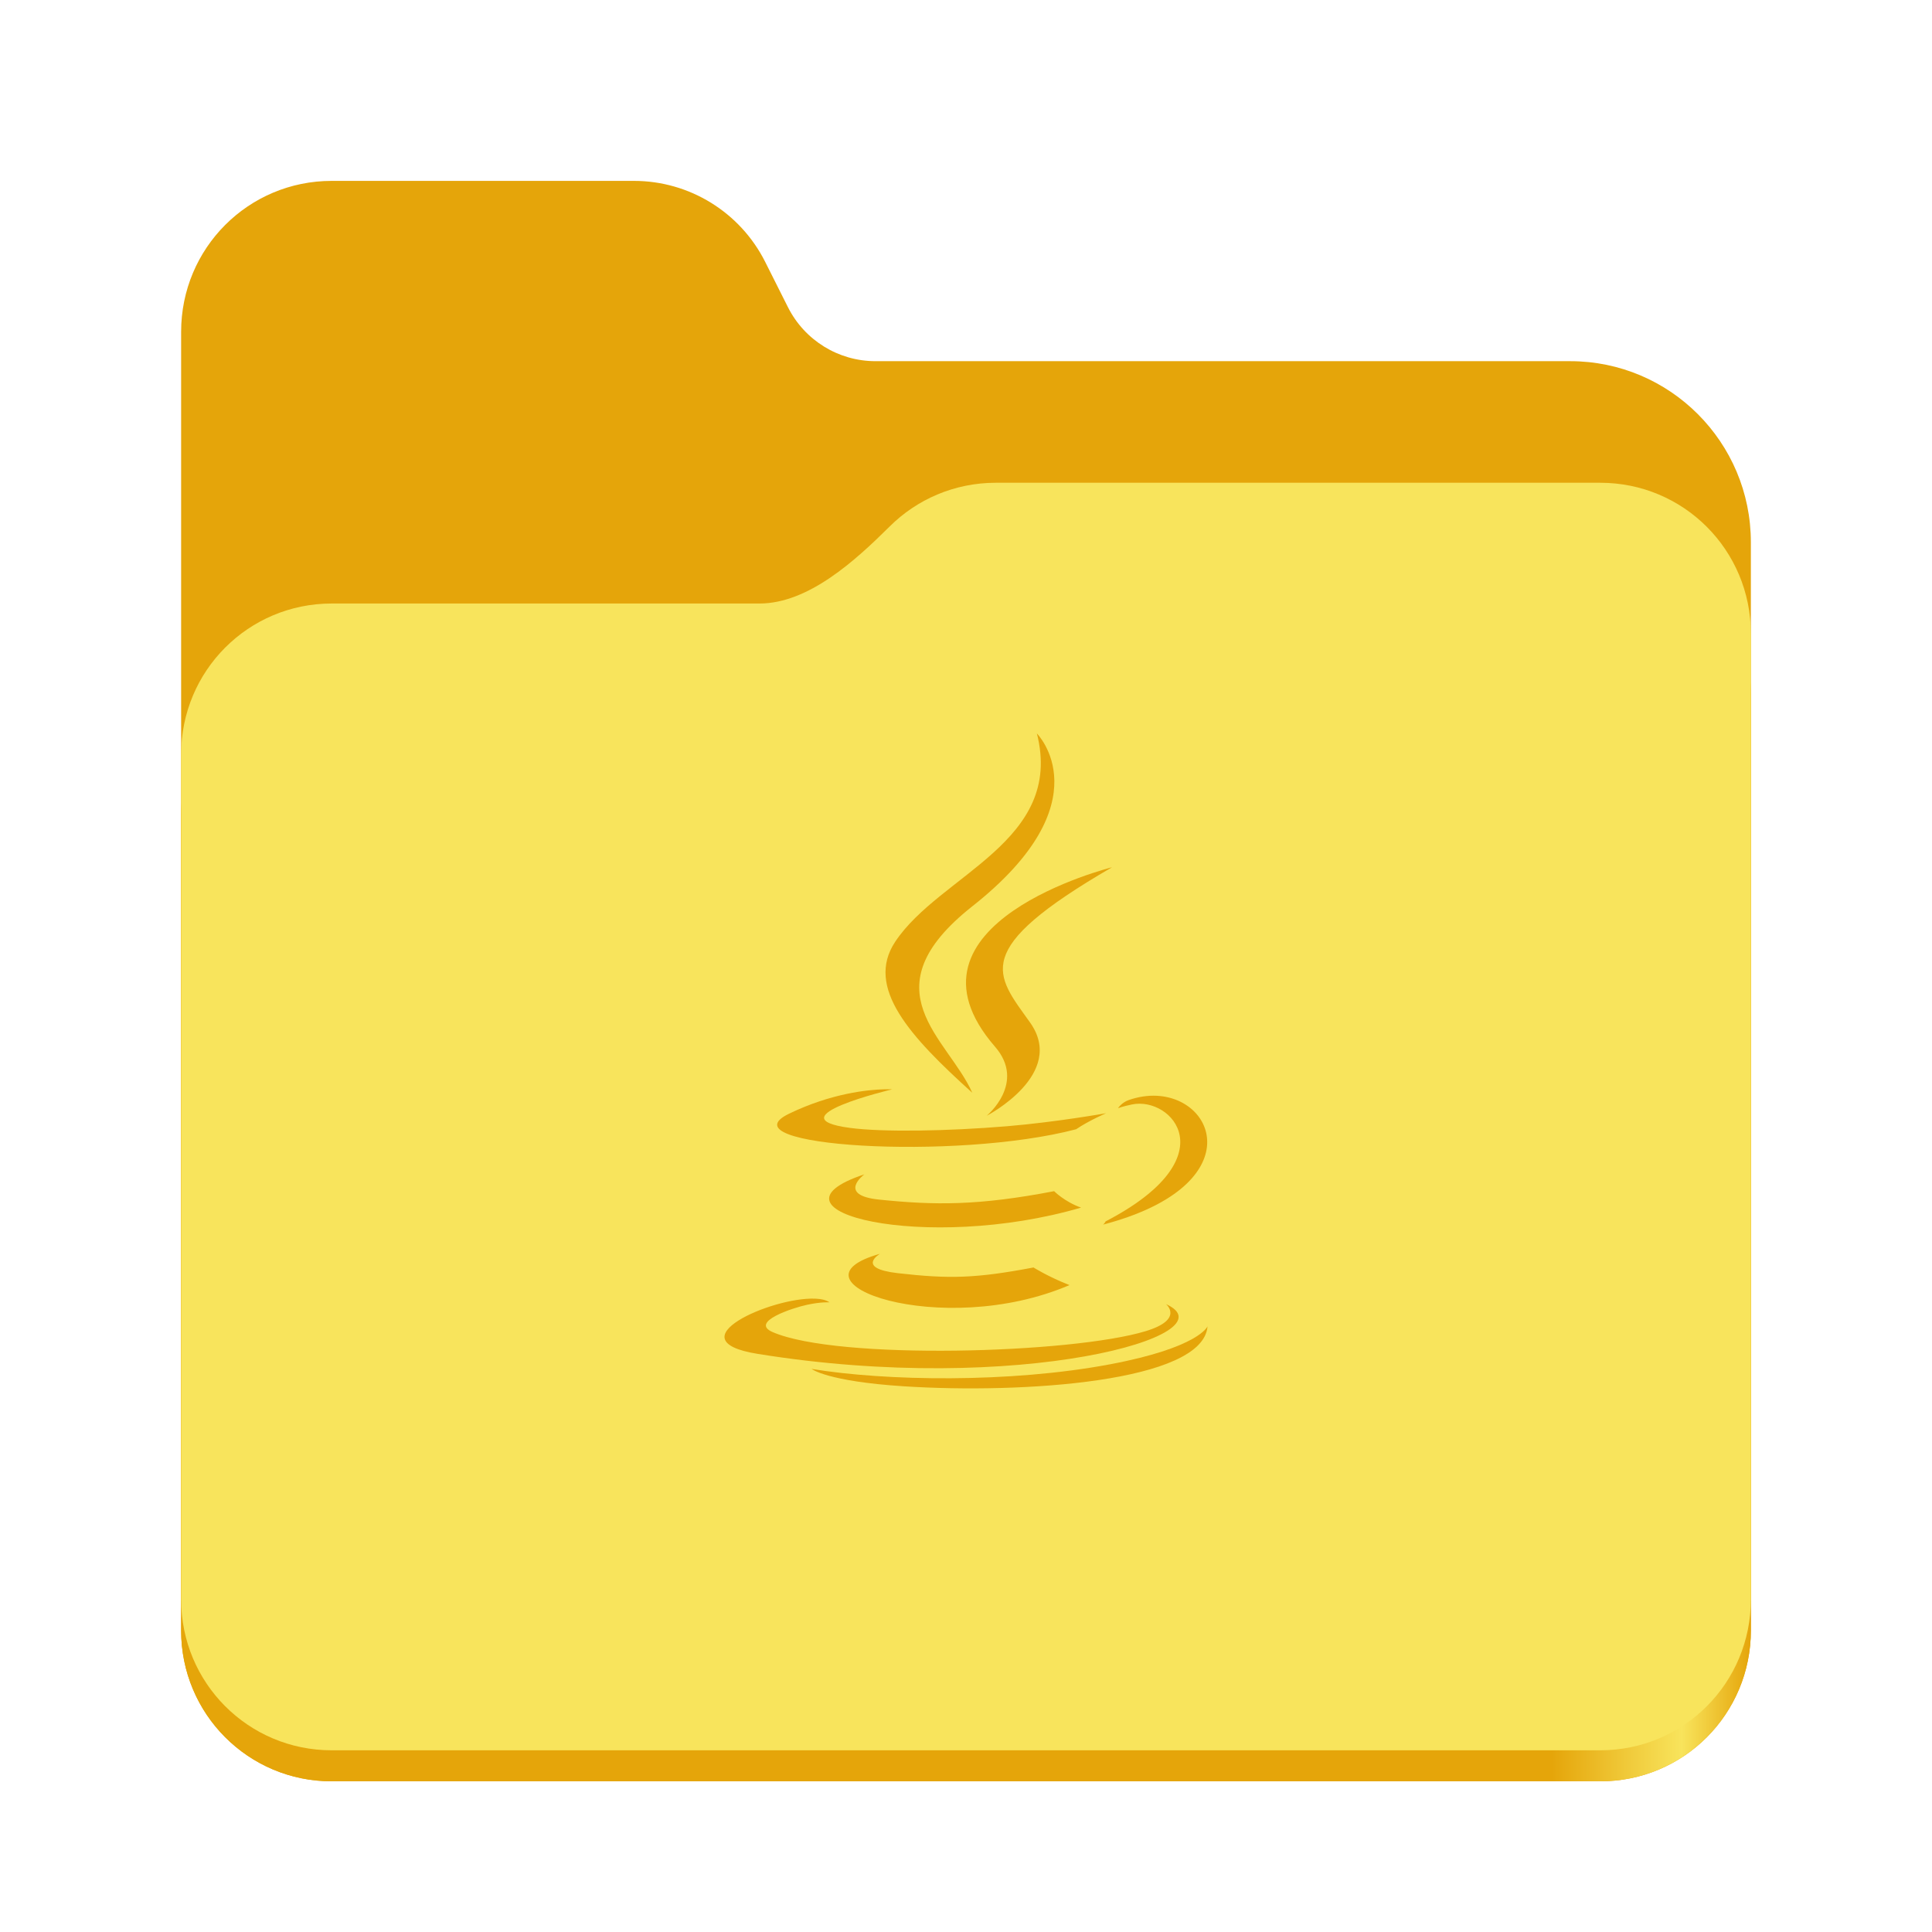
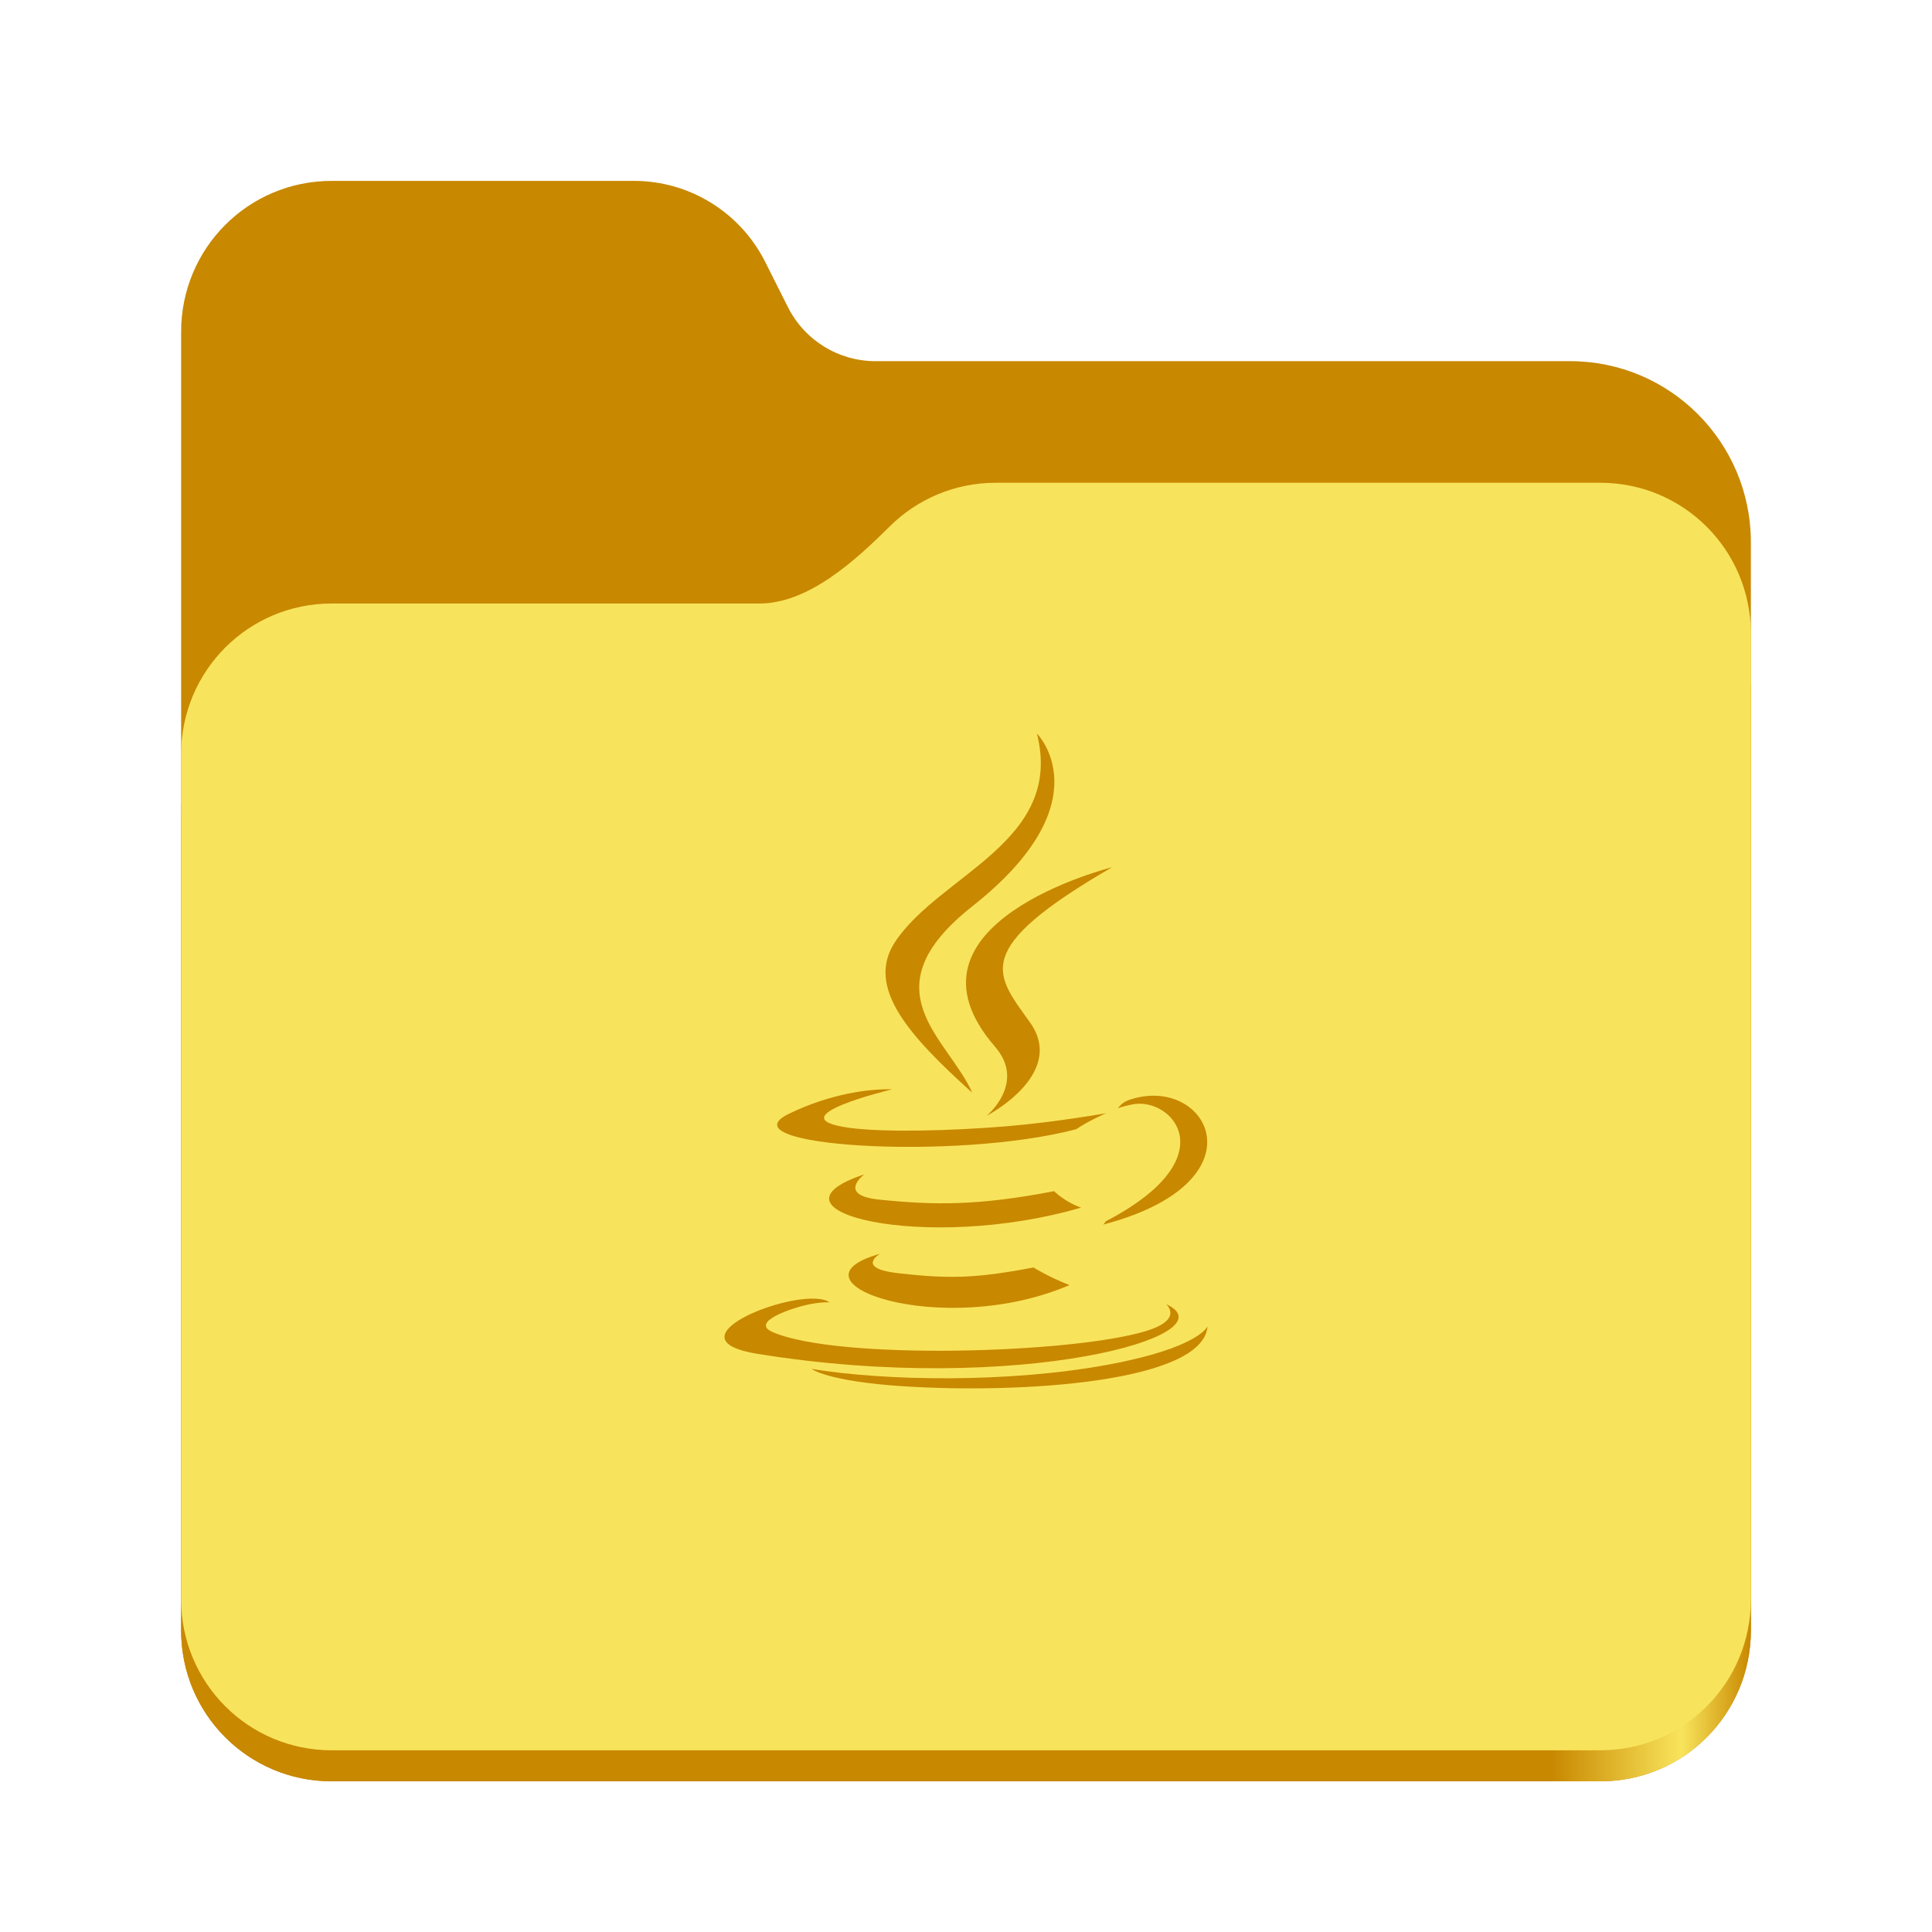
<svg xmlns="http://www.w3.org/2000/svg" xmlns:xlink="http://www.w3.org/1999/xlink" height="128" viewBox="0 0 128 128" width="128" version="1.1" id="svg5248">
  <defs id="defs5252">
    <linearGradient xlink:href="#linearGradient2023" id="linearGradient2025" x1="2689.252" y1="-1106.803" x2="2918.07" y2="-1106.803" gradientUnits="userSpaceOnUse" />
    <linearGradient id="linearGradient2023">
-       <stop style="stop-color:#e5a50a;stop-opacity:1;" offset="0" id="stop2019" />
-       <stop style="stop-color:#e5a50a;stop-opacity:1;" offset="0.058" id="stop2795" />
-       <stop style="stop-color:#e5a50a;stop-opacity:1;" offset="0.122" id="stop2797" />
-       <stop style="stop-color:#e5a50a;stop-opacity:1;" offset="0.873" id="stop2793" />
+       <stop style="stop-color:#c88800;stop-opacity:1;" offset="0" id="stop2019" />
+       <stop style="stop-color:#c88800;stop-opacity:1;" offset="0.058" id="stop2795" />
+       <stop style="stop-color:#c88800;stop-opacity:1;" offset="0.122" id="stop2797" />
+       <stop style="stop-color:#c88800;stop-opacity:1;" offset="0.873" id="stop2793" />
      <stop style="stop-color:#f8e45c;stop-opacity:1;" offset="0.956" id="stop2791" />
-       <stop style="stop-color:#e5a50a;stop-opacity:1;" offset="1" id="stop2021" />
+       <stop style="stop-color:#c88800;stop-opacity:1;" offset="1" id="stop2021" />
    </linearGradient>
  </defs>
  <linearGradient id="a" gradientUnits="userSpaceOnUse" x1="12" x2="116" y1="64" y2="64">
    <stop offset="0" stop-color="#3d3846" id="stop5214" />
    <stop offset="0.05" stop-color="#77767b" id="stop5216" />
    <stop offset="0.1" stop-color="#5e5c64" id="stop5218" />
    <stop offset="0.9" stop-color="#504e56" id="stop5220" />
    <stop offset="0.95" stop-color="#77767b" id="stop5222" />
    <stop offset="1" stop-color="#3d3846" id="stop5224" />
  </linearGradient>
  <linearGradient id="b" gradientUnits="userSpaceOnUse" x1="12" x2="112.041" y1="60" y2="80.988">
    <stop offset="0" stop-color="#77767b" id="stop5227" />
    <stop offset="0.384" stop-color="#9a9996" id="stop5229" />
    <stop offset="0.721" stop-color="#77767b" id="stop5231" />
    <stop offset="1" stop-color="#68666f" id="stop5233" />
  </linearGradient>
  <g id="g760" style="display:inline;stroke-width:1.264;enable-background:new" transform="matrix(0.4545101,0,0,0.4555215,-1210.292,616.1566)">
-     <path id="rect1135" style="fill:#e5a50a;fill-opacity:1;stroke-width:8.791;stroke-linecap:round;stop-color:#000000" d="m 2711.206,-1326.332 c -12.162,0 -21.954,9.791 -21.954,21.953 v 188.867 c 0,12.162 9.793,21.953 21.954,21.953 h 184.909 c 12.162,0 21.954,-9.791 21.954,-21.953 v -158.255 a 26.343,26.343 45 0 0 -26.343,-26.343 h -101.266 a 14.284,14.284 31.639 0 1 -12.758,-7.861 l -3.308,-6.57 a 21.426,21.426 31.639 0 0 -19.137,-11.791 z" />
+     <path id="rect1135" style="fill:#c88800;fill-opacity:1;stroke-width:8.791;stroke-linecap:round;stop-color:#000000" d="m 2711.206,-1326.332 c -12.162,0 -21.954,9.791 -21.954,21.953 v 188.867 c 0,12.162 9.793,21.953 21.954,21.953 h 184.909 c 12.162,0 21.954,-9.791 21.954,-21.953 v -158.255 a 26.343,26.343 45 0 0 -26.343,-26.343 h -101.266 a 14.284,14.284 31.639 0 1 -12.758,-7.861 l -3.308,-6.57 a 21.426,21.426 31.639 0 0 -19.137,-11.791 z" />
    <path id="path1953" style="fill:url(#linearGradient2025);fill-opacity:1;stroke-width:8.791;stroke-linecap:round;stop-color:#000000" d="m 2808.014,-1273.645 c -6.043,0 -11.502,2.418 -15.465,6.343 -5.003,4.955 -11.848,11.22 -18.994,11.22 h -62.349 c -12.162,0 -21.954,9.791 -21.954,21.953 v 118.618 c 0,12.162 9.793,21.953 21.954,21.953 h 184.909 c 12.162,0 21.954,-9.791 21.954,-21.953 v -105.446 -13.172 -17.562 c 0,-12.162 -9.793,-21.953 -21.954,-21.953 z" />
    <path id="rect1586" style="fill:#f8e45c;fill-opacity:1;stroke-width:8.791;stroke-linecap:round;stop-color:#000000" d="m 2808.014,-1282.426 c -6.043,0 -11.502,2.418 -15.465,6.343 -5.003,4.955 -11.848,11.22 -18.994,11.22 h -62.349 c -12.162,0 -21.954,9.791 -21.954,21.953 v 122.887 c 0,12.162 9.793,21.953 21.954,21.953 h 184.909 c 12.162,0 21.954,-9.791 21.954,-21.953 v -109.715 -13.172 -17.562 c 0,-12.162 -9.793,-21.953 -21.954,-21.953 z" />
  </g>
-   <g id="g4312" transform="matrix(1.333333,0,0,1.333333,442.7665,5.768558)" style="fill:#e5a50a;fill-opacity:1">
-     <path style="fill:#e5a50a;fill-opacity:1" d="m -274.602,50.122 c -0.439,-0.021 -0.912,0.046 -1.399,0.217 -0.342,0.122 -0.522,0.401 -0.522,0.401 0,0 0.214,-0.086 0.697,-0.187 1.97,-0.411 4.793,2.639 -1.312,5.811 -0.028,0.076 -0.124,0.16 -0.124,0.16 7.134,-1.876 5.733,-6.255 2.66,-6.402 z" id="path485" />
-     <path style="fill:#e5a50a;fill-opacity:1" d="m -288.151,49.801 c -0.778,0.02 -2.598,0.188 -4.716,1.212 -3.34,1.616 8.261,2.351 14.266,0.772 0.624,-0.426 1.487,-0.796 1.487,-0.796 0,0 -2.456,0.439 -4.903,0.645 -2.995,0.251 -6.212,0.3 -7.825,0.084 -3.82,-0.51 2.096,-1.915 2.096,-1.915 0,0 -0.145,-0.01 -0.404,-0.003 z" id="path487" />
-     <path style="fill:#e5a50a;fill-opacity:1" d="m -289.125,54.026 c -5.512,1.829 3.067,3.905 10.768,1.653 -0.819,-0.289 -1.339,-0.817 -1.339,-0.817 -3.764,0.725 -5.939,0.703 -8.694,0.419 -2.13,-0.22 -0.736,-1.254 -0.736,-1.254 z" id="path489" />
-     <path style="fill:#e5a50a;fill-opacity:1" d="m -288.344,57.973 c -5.003,1.398 3.041,4.286 9.411,1.556 -1.043,-0.406 -1.788,-0.875 -1.788,-0.875 -2.842,0.538 -4.161,0.578 -6.74,0.283 -2.128,-0.245 -0.884,-0.965 -0.884,-0.965 z" id="path491" />
-     <path style="fill:#e5a50a;fill-opacity:1" d="m -291.579,60.203 c -2.15,-0.083 -7.032,2.066 -2.865,2.741 12.988,2.106 23.675,-0.95 20.307,-2.47 0,0 0.92,0.758 -1.013,1.345 -3.677,1.114 -15.304,1.451 -18.533,0.045 -1.161,-0.505 1.016,-1.207 1.701,-1.354 0.714,-0.155 1.125,-0.124 1.125,-0.124 -0.161,-0.114 -0.414,-0.172 -0.721,-0.184 z" id="path493" />
-     <path style="fill:#e5a50a;fill-opacity:1" d="m -272.075,61.58 c 0,0 -0.41,1.05 -4.843,1.885 -5.002,0.941 -11.172,0.832 -14.83,0.229 9e-5,-8.7e-5 0.75,0.618 4.602,0.865 5.86,0.375 14.858,-0.207 15.072,-2.979 z" id="path495" />
-     <path style="fill:#e5a50a;fill-opacity:1" d="m -280.552,32.121 c 1.364,5.372 -4.81,6.997 -7.038,10.343 -1.518,2.279 0.743,4.726 3.827,7.509 -1.202,-2.718 -5.28,-5.095 0.003,-9.267 6.588,-5.201 3.209,-8.585 3.209,-8.585 z" id="path497" />
-     <path style="fill:#e5a50a;fill-opacity:1" d="m -276.818,38.767 c 0,0 -11.138,2.783 -5.817,8.914 1.57,1.807 -0.413,3.435 -0.413,3.435 0,0 3.986,-2.059 2.156,-4.635 -1.709,-2.403 -3.023,-3.598 4.074,-7.714 z" id="path499" />
+   <g id="g4312" transform="matrix(1.333333,0,0,1.333333,442.7665,5.768558)" style="fill:#c88800;fill-opacity:1">
+     <path style="fill:#c88800;fill-opacity:1" d="m -274.602,50.122 c -0.439,-0.021 -0.912,0.046 -1.399,0.217 -0.342,0.122 -0.522,0.401 -0.522,0.401 0,0 0.214,-0.086 0.697,-0.187 1.97,-0.411 4.793,2.639 -1.312,5.811 -0.028,0.076 -0.124,0.16 -0.124,0.16 7.134,-1.876 5.733,-6.255 2.66,-6.402 z" id="path485" />
+     <path style="fill:#c88800;fill-opacity:1" d="m -288.151,49.801 c -0.778,0.02 -2.598,0.188 -4.716,1.212 -3.34,1.616 8.261,2.351 14.266,0.772 0.624,-0.426 1.487,-0.796 1.487,-0.796 0,0 -2.456,0.439 -4.903,0.645 -2.995,0.251 -6.212,0.3 -7.825,0.084 -3.82,-0.51 2.096,-1.915 2.096,-1.915 0,0 -0.145,-0.01 -0.404,-0.003 z" id="path487" />
+     <path style="fill:#c88800;fill-opacity:1" d="m -289.125,54.026 c -5.512,1.829 3.067,3.905 10.768,1.653 -0.819,-0.289 -1.339,-0.817 -1.339,-0.817 -3.764,0.725 -5.939,0.703 -8.694,0.419 -2.13,-0.22 -0.736,-1.254 -0.736,-1.254 z" id="path489" />
+     <path style="fill:#c88800;fill-opacity:1" d="m -288.344,57.973 c -5.003,1.398 3.041,4.286 9.411,1.556 -1.043,-0.406 -1.788,-0.875 -1.788,-0.875 -2.842,0.538 -4.161,0.578 -6.74,0.283 -2.128,-0.245 -0.884,-0.965 -0.884,-0.965 z" id="path491" />
+     <path style="fill:#c88800;fill-opacity:1" d="m -291.579,60.203 c -2.15,-0.083 -7.032,2.066 -2.865,2.741 12.988,2.106 23.675,-0.95 20.307,-2.47 0,0 0.92,0.758 -1.013,1.345 -3.677,1.114 -15.304,1.451 -18.533,0.045 -1.161,-0.505 1.016,-1.207 1.701,-1.354 0.714,-0.155 1.125,-0.124 1.125,-0.124 -0.161,-0.114 -0.414,-0.172 -0.721,-0.184 z" id="path493" />
+     <path style="fill:#c88800;fill-opacity:1" d="m -272.075,61.58 c 0,0 -0.41,1.05 -4.843,1.885 -5.002,0.941 -11.172,0.832 -14.83,0.229 9e-5,-8.7e-5 0.75,0.618 4.602,0.865 5.86,0.375 14.858,-0.207 15.072,-2.979 z" id="path495" />
+     <path style="fill:#c88800;fill-opacity:1" d="m -280.552,32.121 c 1.364,5.372 -4.81,6.997 -7.038,10.343 -1.518,2.279 0.743,4.726 3.827,7.509 -1.202,-2.718 -5.28,-5.095 0.003,-9.267 6.588,-5.201 3.209,-8.585 3.209,-8.585 z" id="path497" />
+     <path style="fill:#c88800;fill-opacity:1" d="m -276.818,38.767 c 0,0 -11.138,2.783 -5.817,8.914 1.57,1.807 -0.413,3.435 -0.413,3.435 0,0 3.986,-2.059 2.156,-4.635 -1.709,-2.403 -3.023,-3.598 4.074,-7.714 z" id="path499" />
  </g>
</svg>
